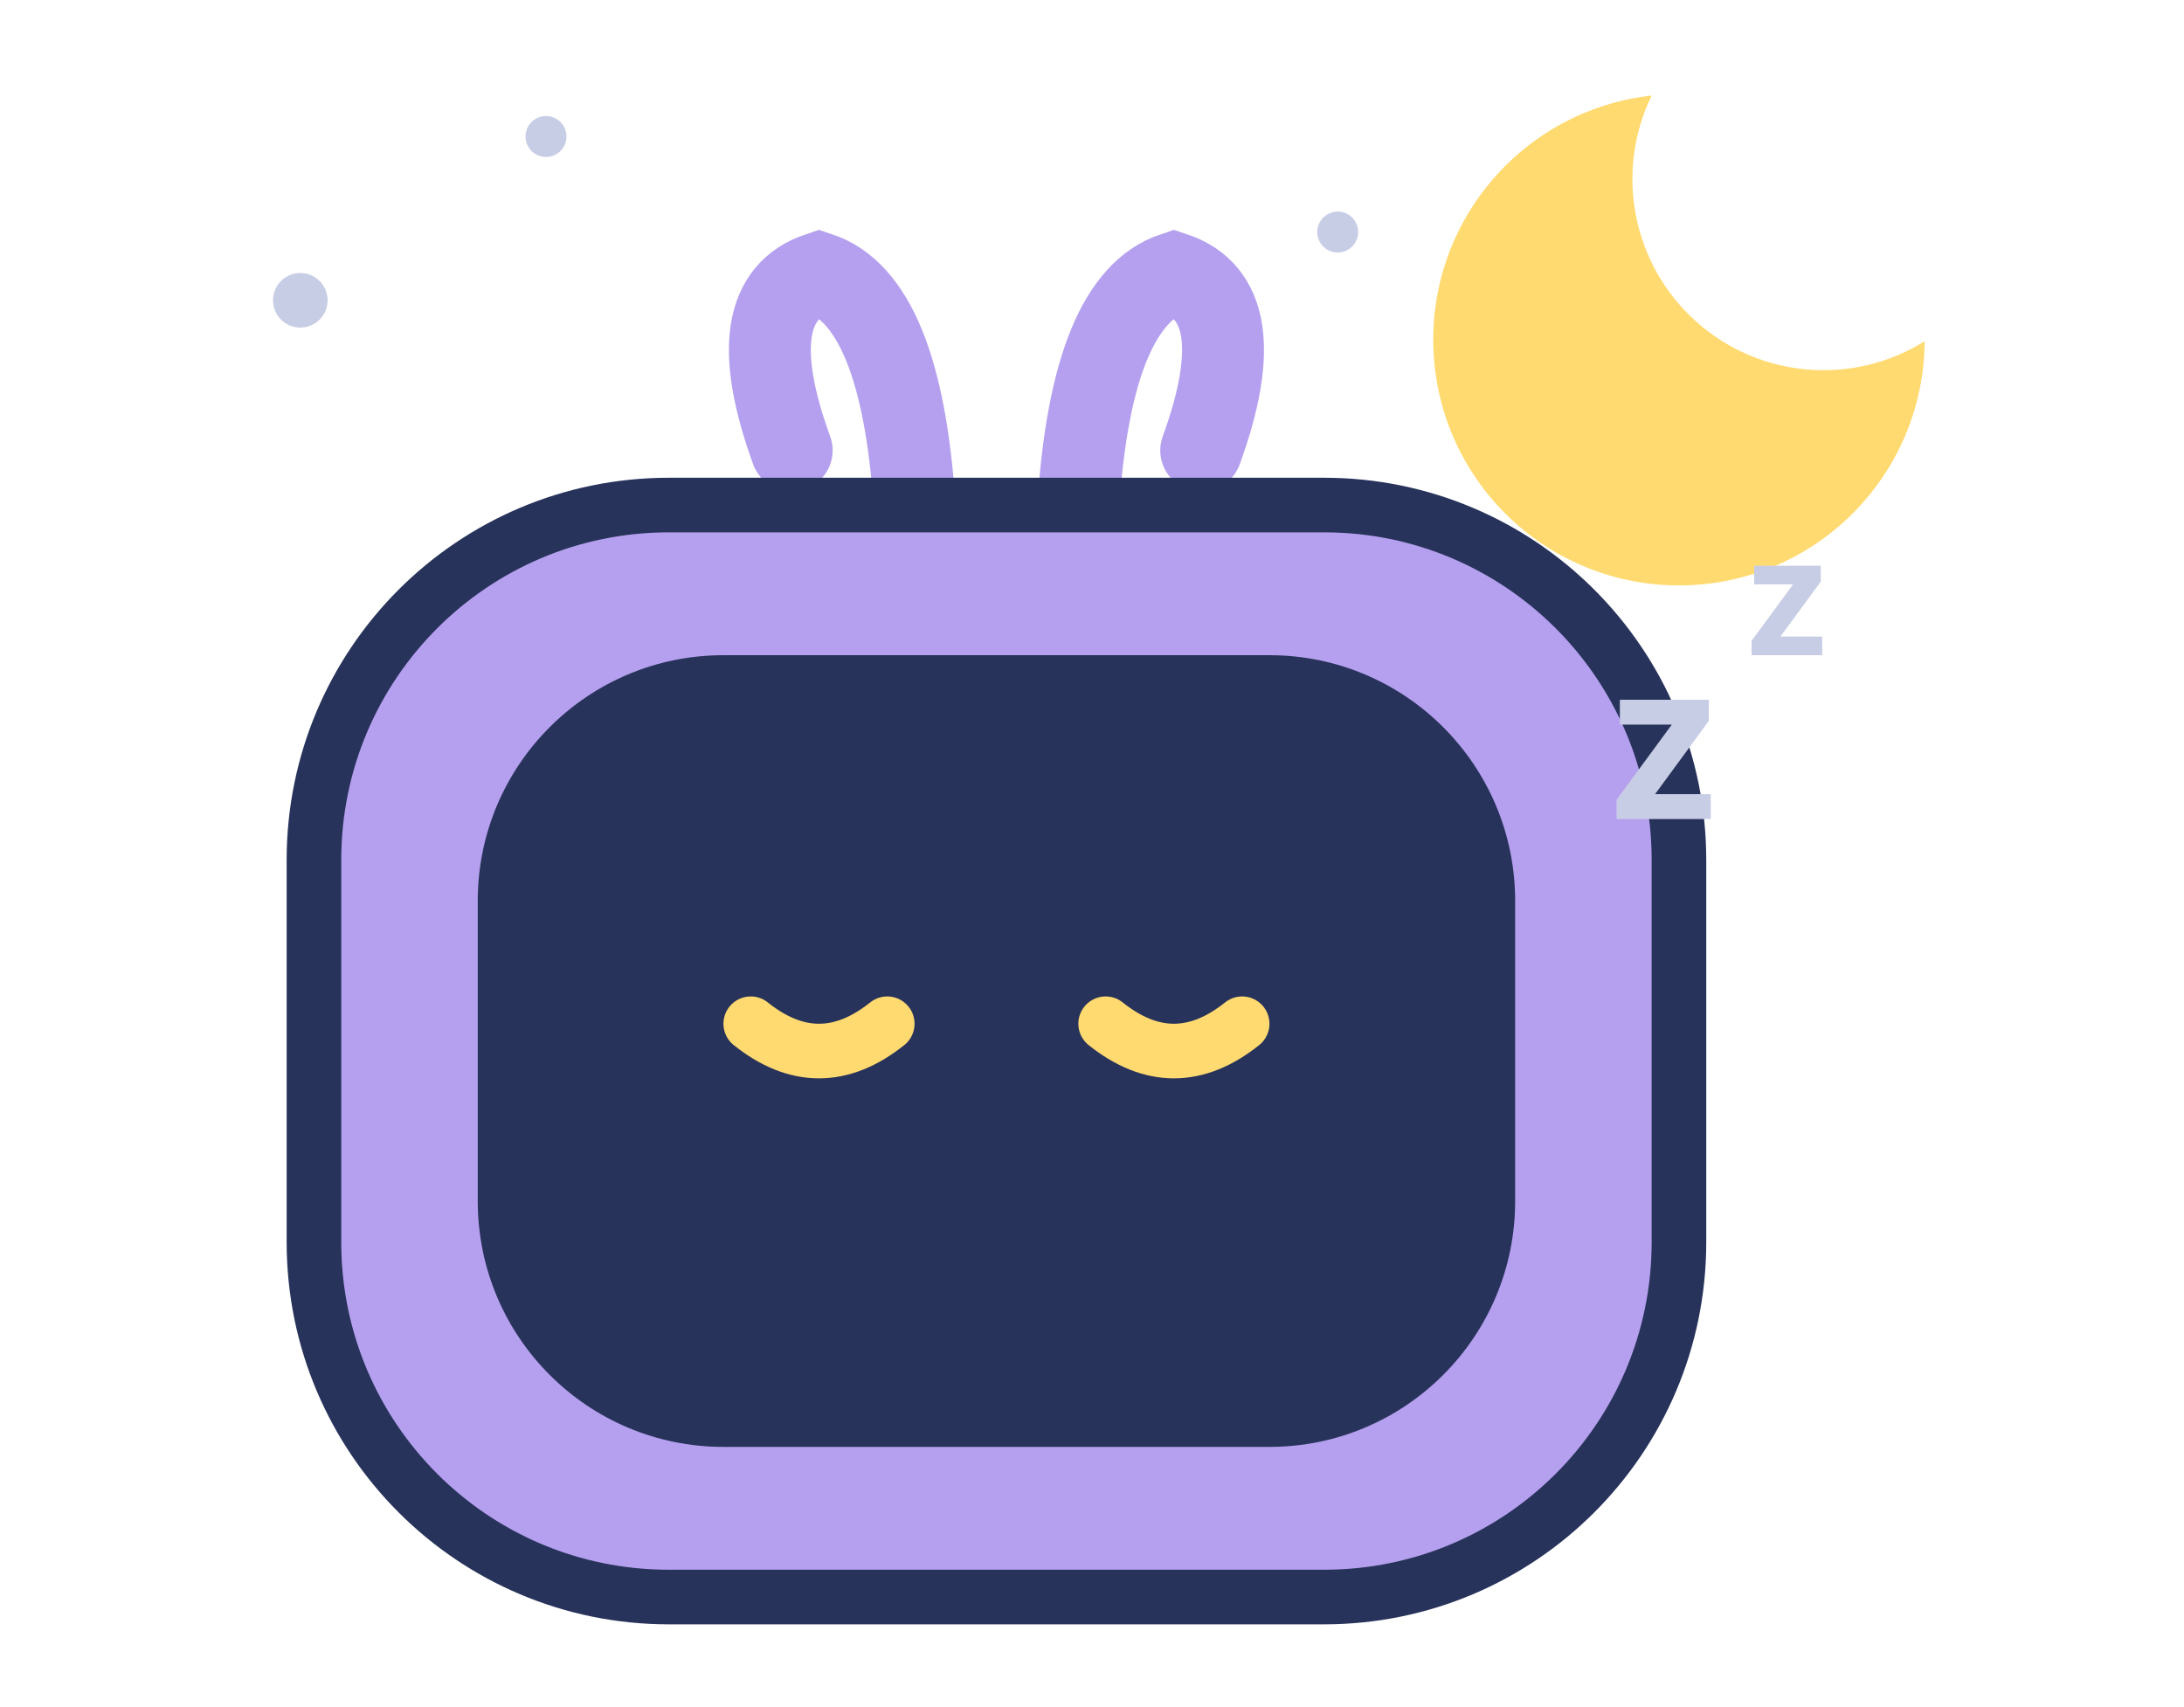
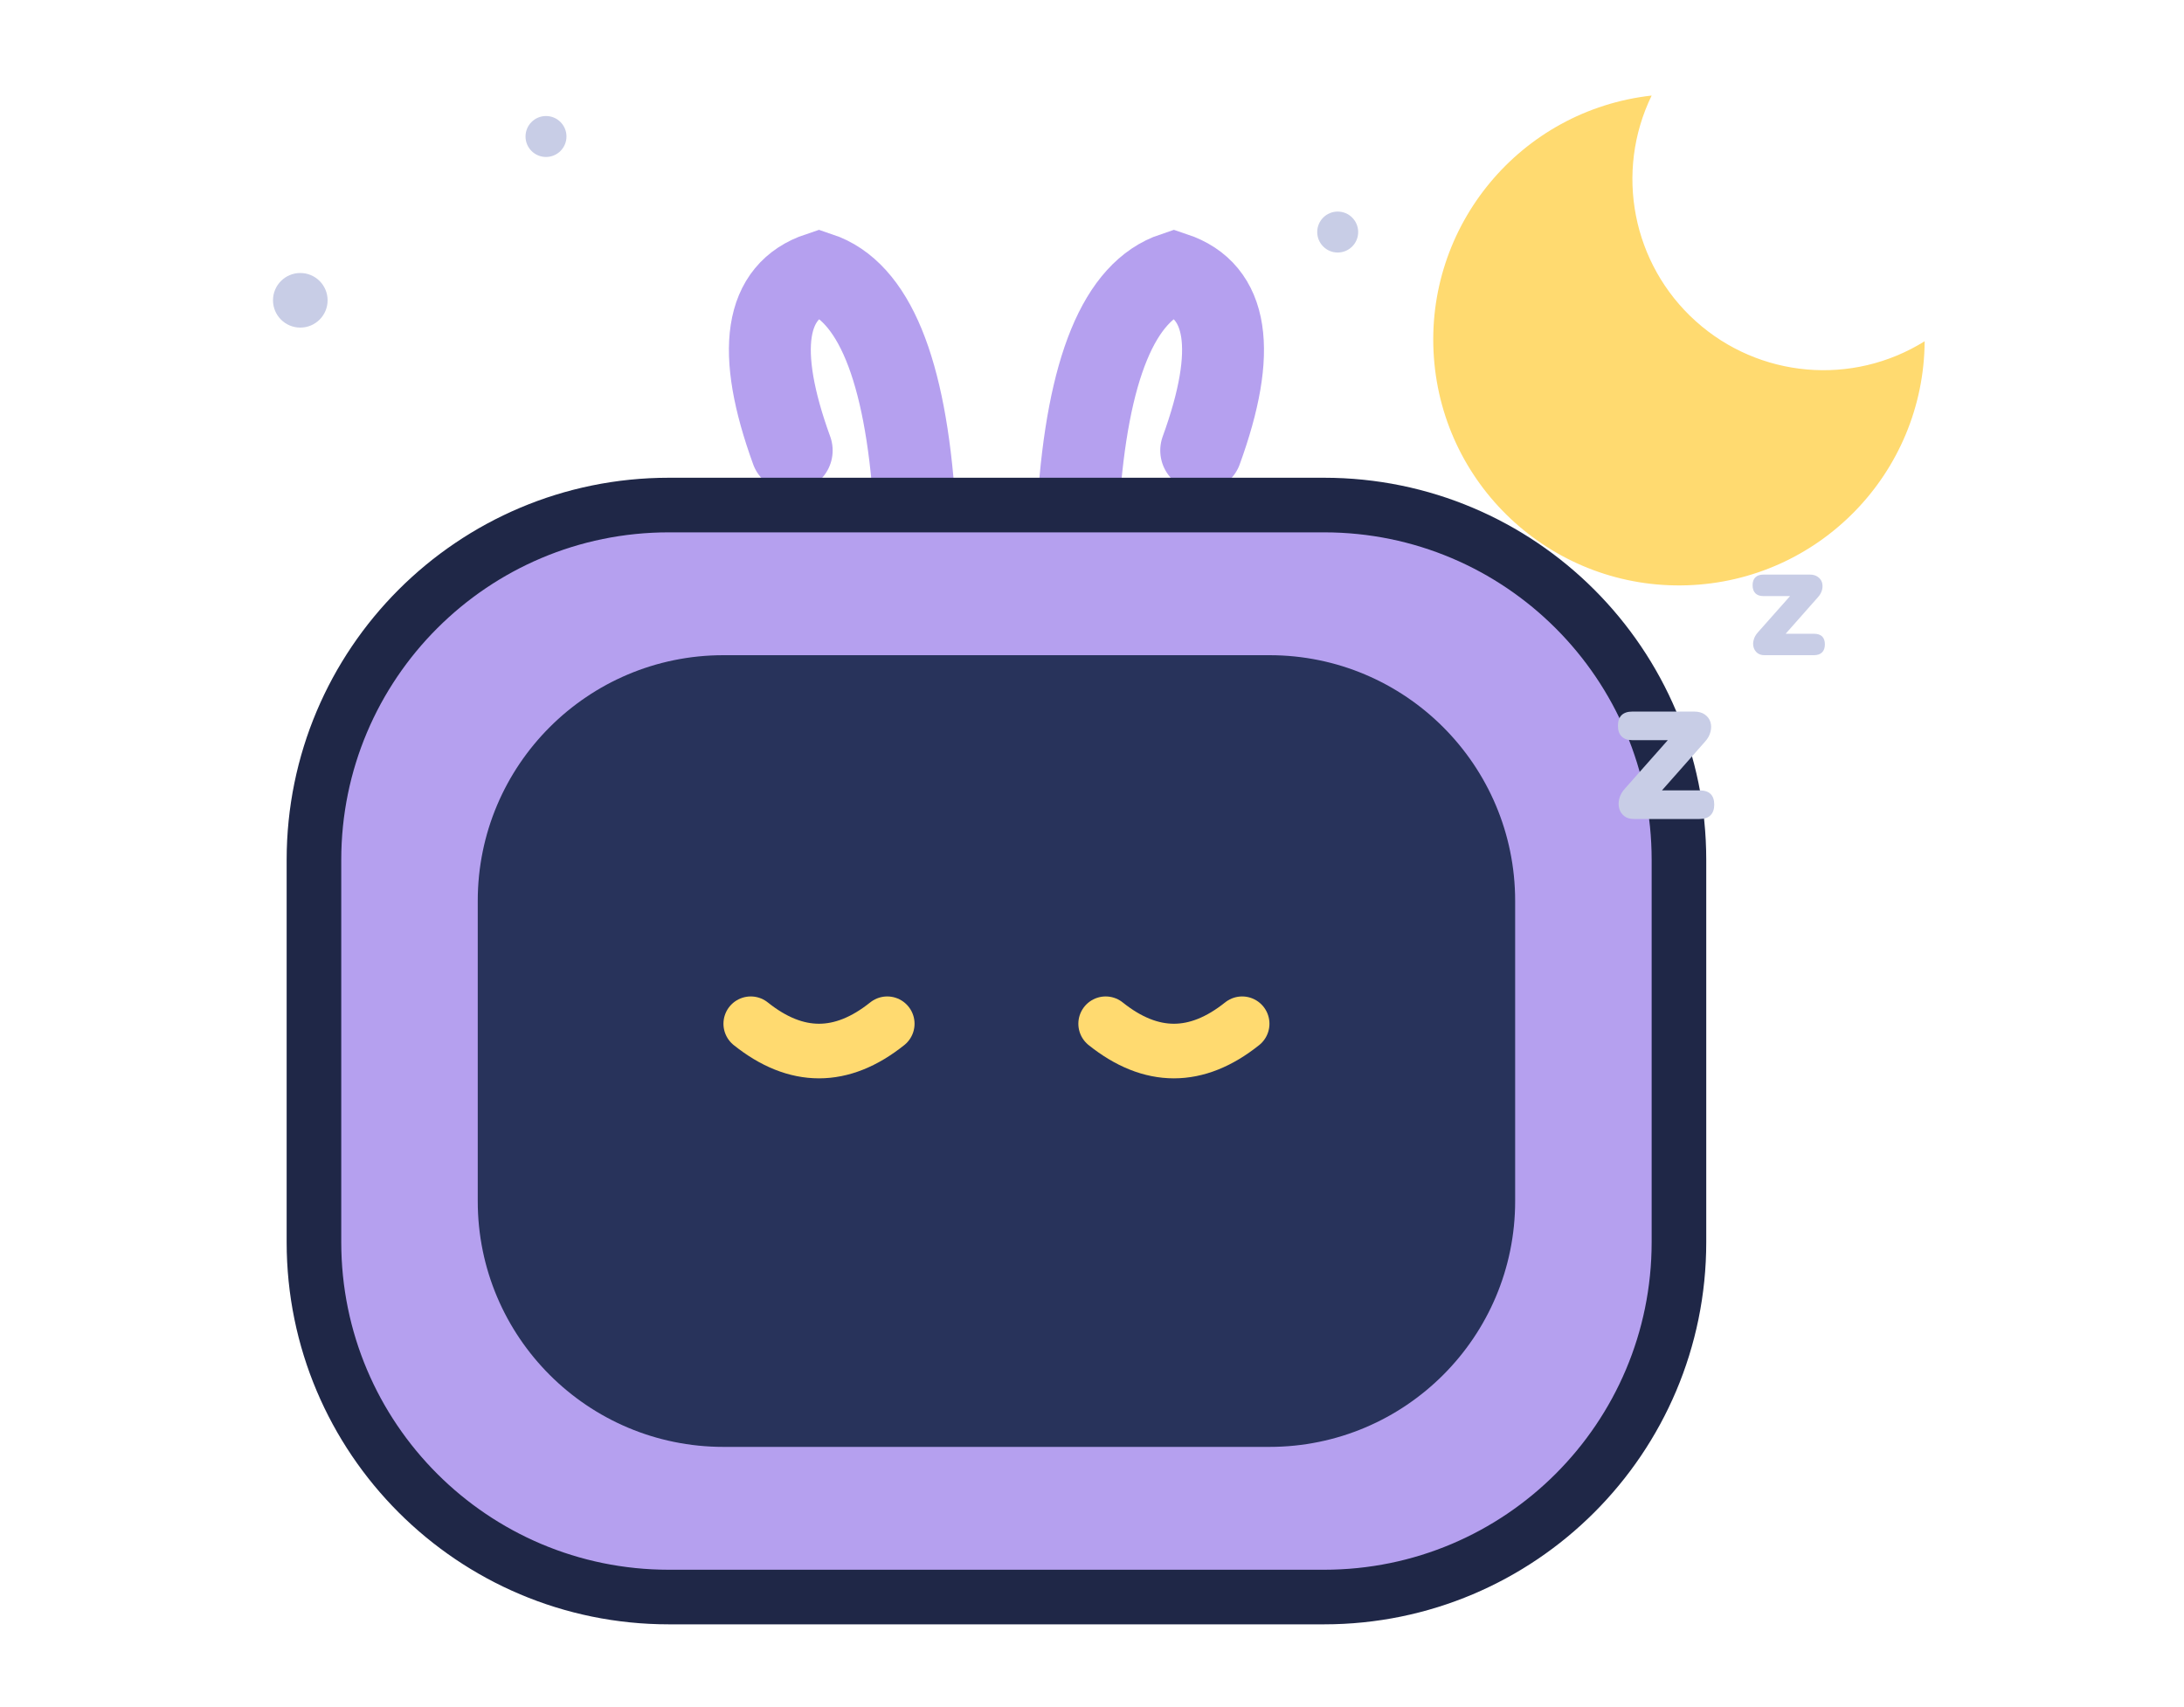
<svg xmlns="http://www.w3.org/2000/svg" width="320" height="250" viewBox="0 0 320 250">
  <path d="M282 50 A36 36 0 1 1 242 14 A28 28 0 0 0 282 50 Z" fill="#FFDA70" />
  <circle cx="44" cy="44" r="4" fill="#C8CDE6" />
  <circle cx="80" cy="20" r="3" fill="#C8CDE6" />
  <circle cx="196" cy="34" r="3" fill="#C8CDE6" />
  <path d="M116 66 Q108 44 120 40 Q132 44 134 74 M176 66 Q184 44 172 40 Q160 44 158 74" fill="none" stroke="#B5A0EF" stroke-width="12" stroke-linecap="round" />
-   <rect x="46" y="74" width="200" height="160" rx="52" fill="#B5A0EF" stroke="#28335B" stroke-width="8" />
+   <rect x="46" y="74" width="200" height="160" rx="52" fill="#B5A0EF" stroke="#1F2747" stroke-width="8" />
  <rect x="70" y="96" width="152" height="116" rx="36" fill="#28335B" />
  <path d="M110 150 Q120 158 130 150 M162 150 Q172 158 182 150" fill="none" stroke="#FFDA70" stroke-width="8" stroke-linecap="round" />
-   <text x="236" y="120" font-family="Nunito, sans-serif" font-size="32" font-weight="900" fill="#C8CDE6">z</text>
-   <text x="256" y="96" font-family="Nunito, sans-serif" font-size="24" font-weight="900" fill="#C8CDE6">z</text>
+   <path d="M239.39 120Q238.53 120 237.98 119.57Q237.44 119.14 237.25 118.46Q237.06 117.79 237.26 117.01Q237.47 116.22 238.08 115.55L245.5 107.17V108.45H239.17Q238.14 108.45 237.6 107.9Q237.06 107.36 237.06 106.34Q237.06 105.31 237.6 104.78Q238.14 104.26 239.17 104.26H248.22Q249.18 104.26 249.79 104.69Q250.4 105.12 250.61 105.79Q250.82 106.46 250.62 107.23Q250.43 108 249.82 108.67L242.21 117.28V115.81H249.02Q251.17 115.81 251.17 117.89Q251.17 118.91 250.62 119.46Q250.08 120 249.02 120Z" fill="#C8CDE6" />
+   <path d="M258.54 96Q257.9 96 257.49 95.68Q257.08 95.35 256.94 94.85Q256.79 94.34 256.95 93.76Q257.1 93.17 257.56 92.66L263.13 86.38V87.34H258.38Q257.61 87.34 257.2 86.93Q256.79 86.52 256.79 85.75Q256.79 84.98 257.2 84.59Q257.61 84.19 258.38 84.19H265.17Q265.89 84.19 266.34 84.52Q266.8 84.84 266.96 85.34Q267.11 85.85 266.97 86.42Q266.82 87 266.37 87.5L260.66 93.96V92.86H265.77Q267.38 92.86 267.38 94.42Q267.38 95.18 266.97 95.59Q266.56 96 265.77 96Z" fill="#C8CDE6" />
</svg>
